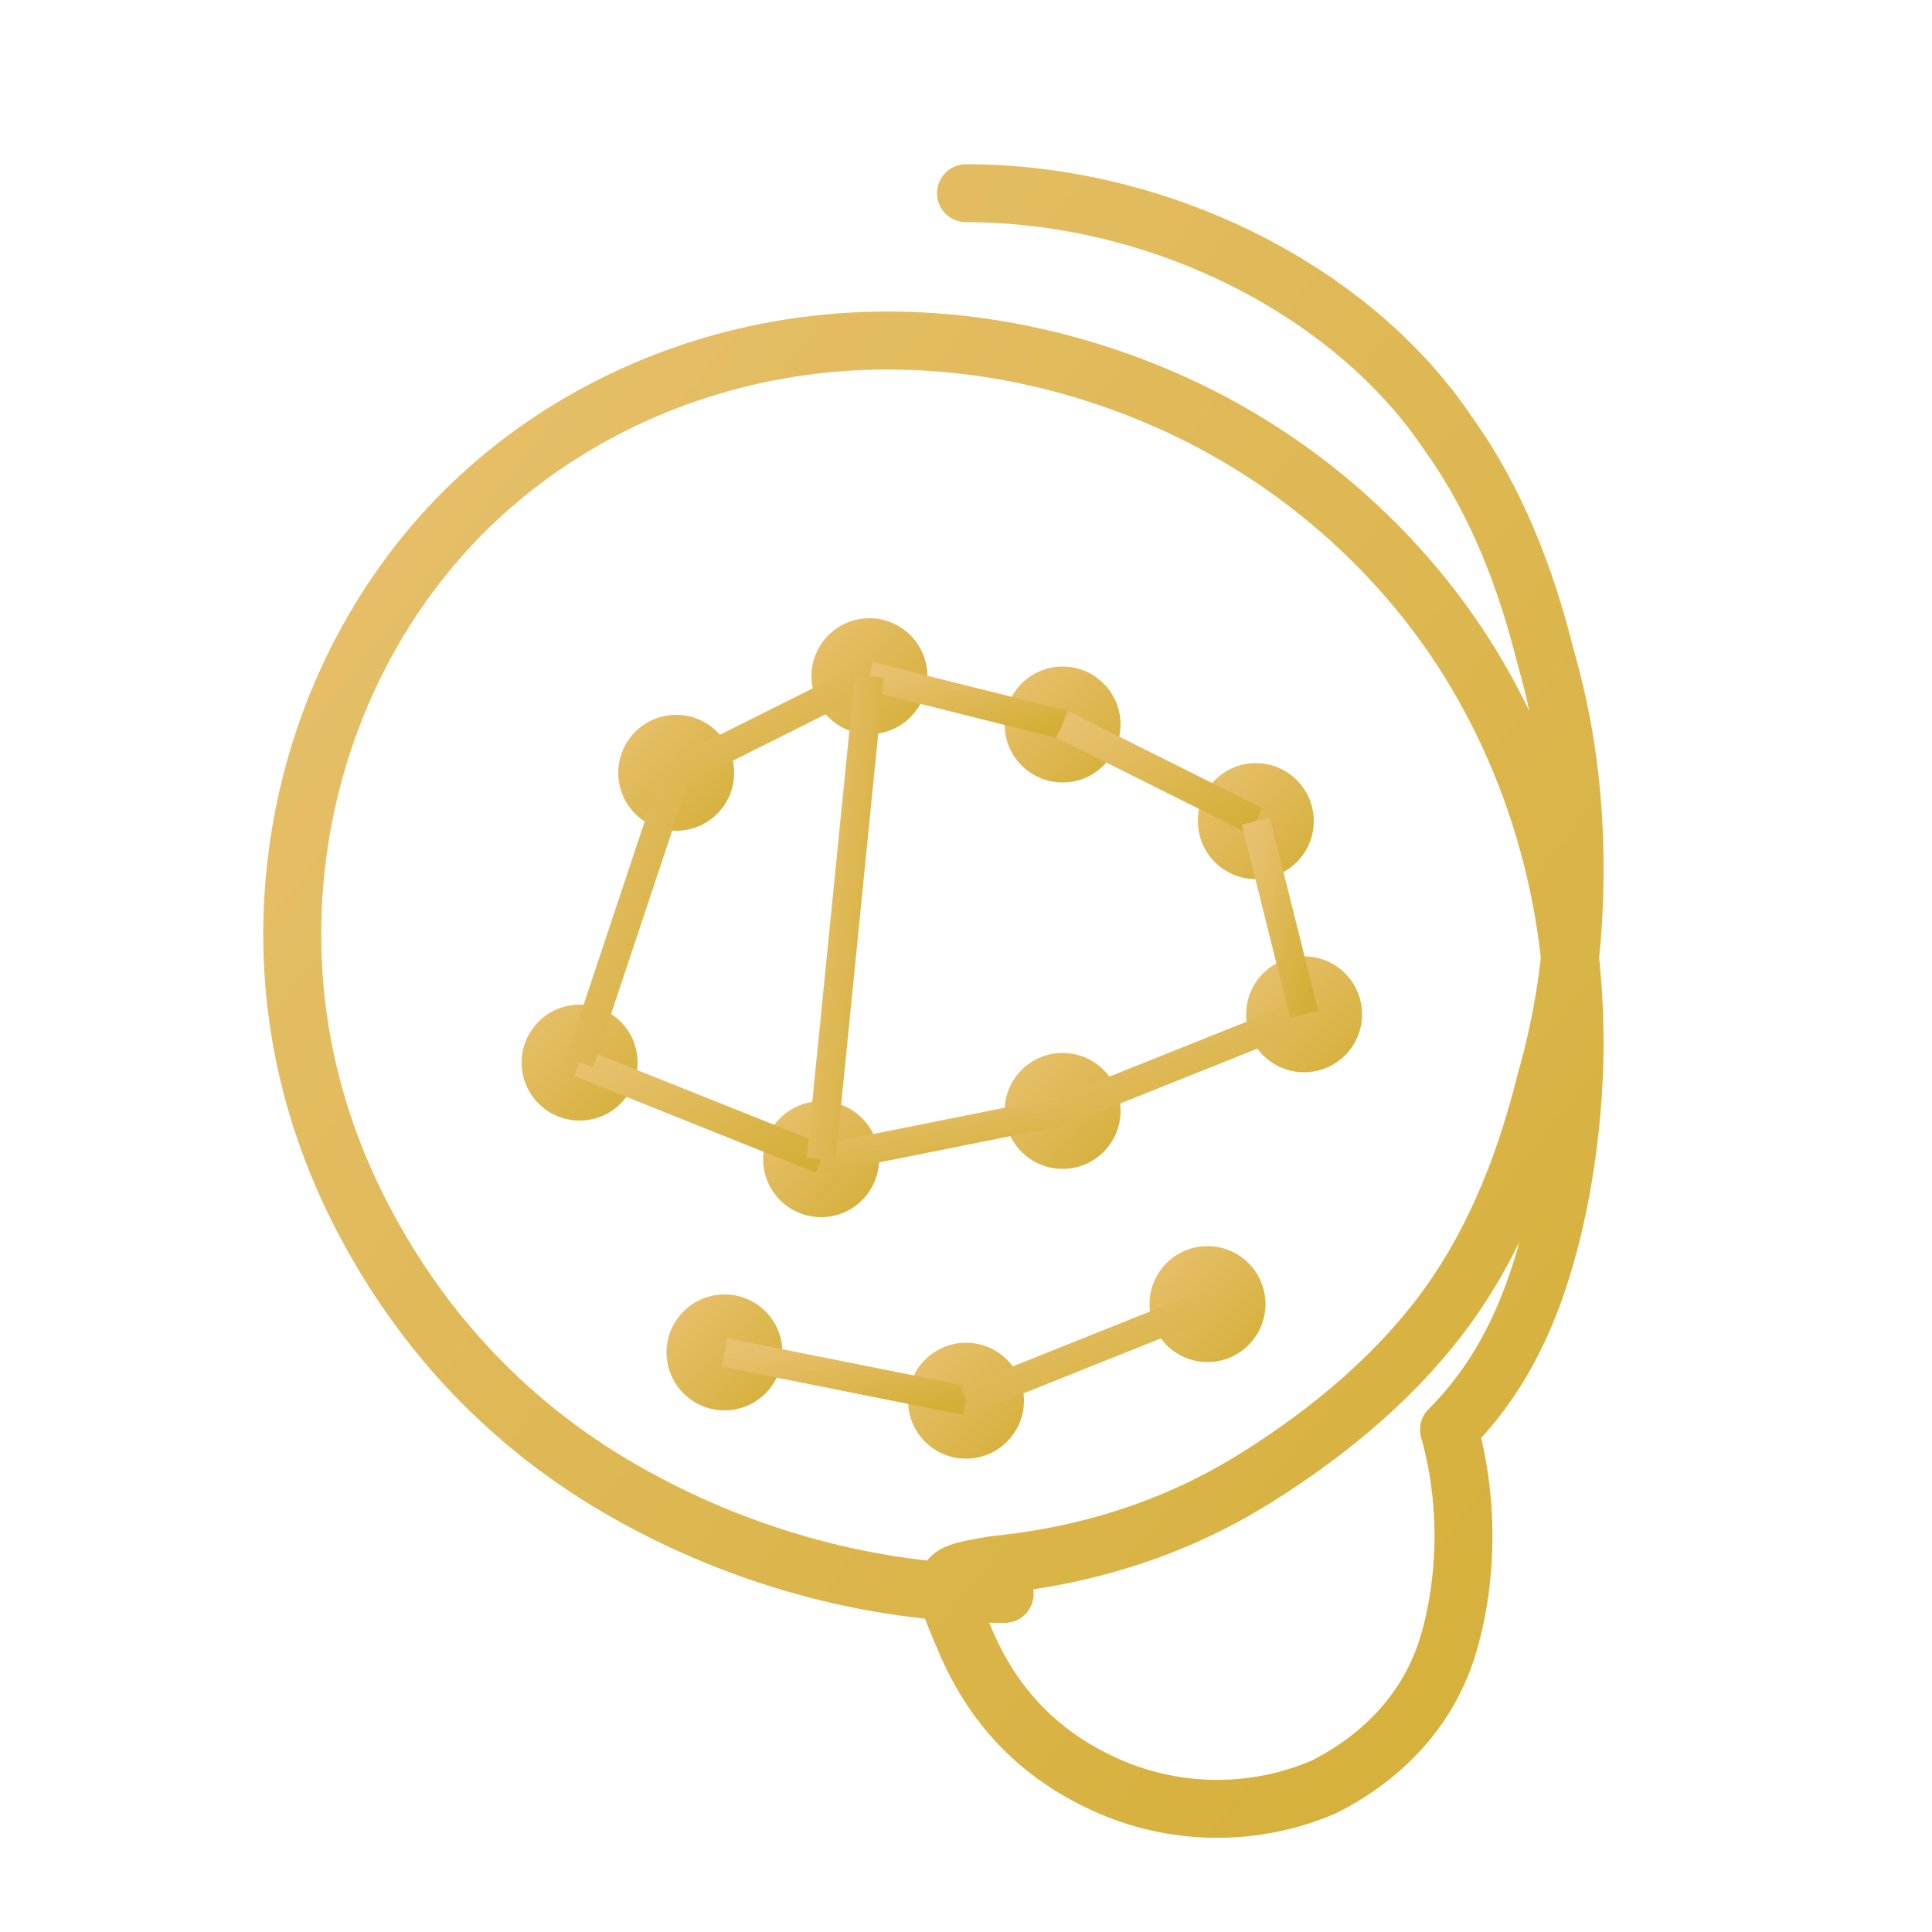
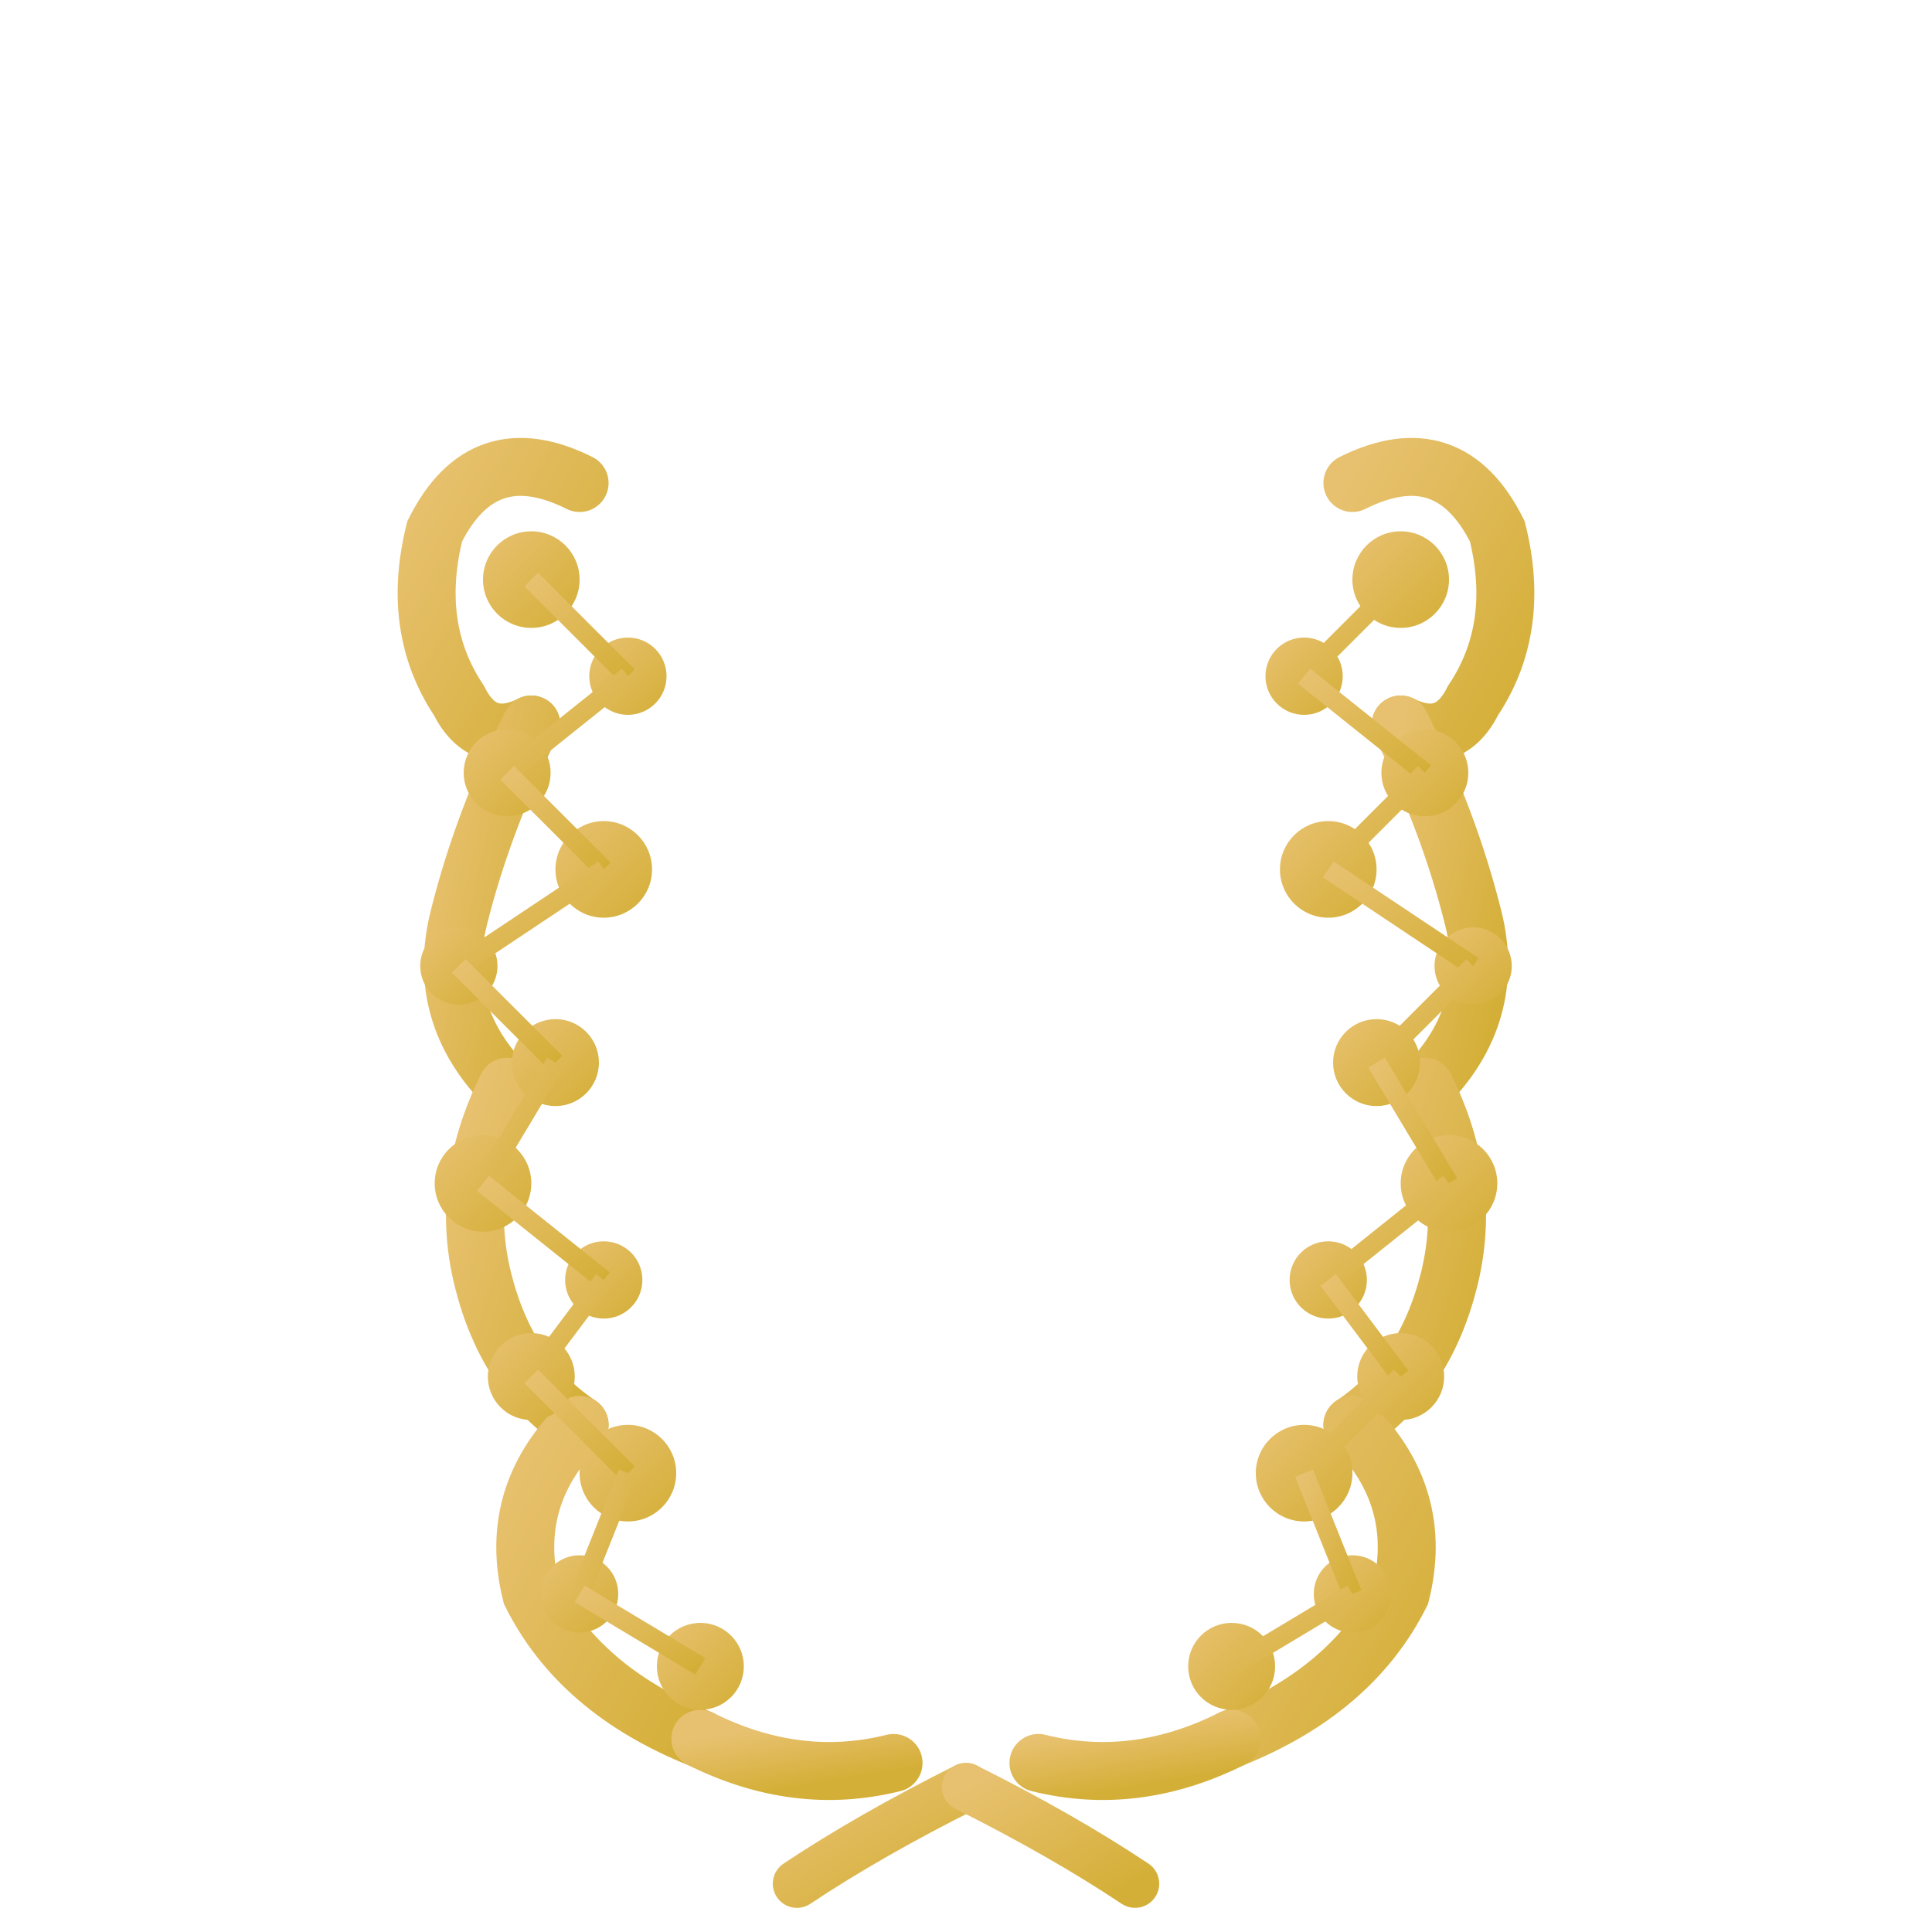
- <svg xmlns="http://www.w3.org/2000/svg" width="200" height="200" viewBox="0 0 200 200" fill="none">
+ <svg xmlns="http://www.w3.org/2000/svg" width="400" height="400" viewBox="0 0 400 400" fill="none">
  <defs>
-     <linearGradient id="brainGold" x1="0%" y1="0%" x2="100%" y2="100%">
+     <linearGradient id="goldGradient" x1="0%" y1="0%" x2="100%" y2="100%">
      <stop offset="0%" style="stop-color:#E8C170;stop-opacity:1" />
      <stop offset="100%" style="stop-color:#D4AF37;stop-opacity:1" />
    </linearGradient>
  </defs>
-   <path d="M100 20 C120 20, 140 30, 150 45 C155 52, 158 60, 160 68 C162 75, 163 82, 163 90 C163 98, 162 105, 160 112 C158 120, 155 128, 150 135 C145 142, 138 148, 130 153 C122 158, 113 161, 103 162 C97 163, 97 163, 100 170 C103 177, 108 182, 115 185 C122 188, 130 188, 137 185 C143 182, 148 177, 150 170 C152 163, 152 155, 150 148 C155 143, 158 137, 160 130 C162 123, 163 115, 163 108 C163 95, 160 82, 153 70 C146 58, 135 48, 122 42 C109 36, 95 34, 82 36 C69 38, 57 44, 48 53 C39 62, 33 74, 31 87 C29 100, 31 113, 37 125 C43 137, 52 147, 64 154 C76 161, 90 165, 104 165" stroke="url(#brainGold)" stroke-width="6" stroke-linecap="round" stroke-linejoin="round" fill="none" />
-   <circle cx="70" cy="80" r="6" fill="url(#brainGold)" />
-   <circle cx="90" cy="70" r="6" fill="url(#brainGold)" />
-   <circle cx="110" cy="75" r="6" fill="url(#brainGold)" />
-   <circle cx="130" cy="85" r="6" fill="url(#brainGold)" />
-   <circle cx="60" cy="110" r="6" fill="url(#brainGold)" />
-   <circle cx="85" cy="120" r="6" fill="url(#brainGold)" />
-   <circle cx="110" cy="115" r="6" fill="url(#brainGold)" />
-   <circle cx="135" cy="105" r="6" fill="url(#brainGold)" />
-   <circle cx="75" cy="140" r="6" fill="url(#brainGold)" />
-   <circle cx="100" cy="145" r="6" fill="url(#brainGold)" />
-   <circle cx="125" cy="135" r="6" fill="url(#brainGold)" />
-   <line x1="70" y1="80" x2="90" y2="70" stroke="url(#brainGold)" stroke-width="3" />
-   <line x1="90" y1="70" x2="110" y2="75" stroke="url(#brainGold)" stroke-width="3" />
-   <line x1="110" y1="75" x2="130" y2="85" stroke="url(#brainGold)" stroke-width="3" />
-   <line x1="60" y1="110" x2="85" y2="120" stroke="url(#brainGold)" stroke-width="3" />
-   <line x1="85" y1="120" x2="110" y2="115" stroke="url(#brainGold)" stroke-width="3" />
-   <line x1="110" y1="115" x2="135" y2="105" stroke="url(#brainGold)" stroke-width="3" />
-   <line x1="75" y1="140" x2="100" y2="145" stroke="url(#brainGold)" stroke-width="3" />
-   <line x1="100" y1="145" x2="125" y2="135" stroke="url(#brainGold)" stroke-width="3" />
-   <line x1="70" y1="80" x2="60" y2="110" stroke="url(#brainGold)" stroke-width="3" />
-   <line x1="90" y1="70" x2="85" y2="120" stroke="url(#brainGold)" stroke-width="3" />
-   <line x1="110" y1="75" x2="110" y2="115" stroke="url(#brainGold)" stroke-width="3" />
-   <line x1="130" y1="85" x2="135" y2="105" stroke="url(#brainGold)" stroke-width="3" />
+   <path d="M 120 100 Q 100 90, 90 110 Q 85 130, 95 145 Q 100 155, 110 150" stroke="url(#goldGradient)" stroke-width="12" fill="none" stroke-linecap="round" />
+   <path d="M 110 150 Q 100 170, 95 190 Q 90 210, 105 225" stroke="url(#goldGradient)" stroke-width="12" fill="none" stroke-linecap="round" />
+   <path d="M 105 225 Q 95 245, 100 265 Q 105 285, 120 295" stroke="url(#goldGradient)" stroke-width="12" fill="none" stroke-linecap="round" />
+   <path d="M 120 295 Q 105 310, 110 330 Q 120 350, 145 360" stroke="url(#goldGradient)" stroke-width="12" fill="none" stroke-linecap="round" />
+   <path d="M 145 360 Q 165 370, 185 365" stroke="url(#goldGradient)" stroke-width="12" fill="none" stroke-linecap="round" />
+   <path d="M 280 100 Q 300 90, 310 110 Q 315 130, 305 145 Q 300 155, 290 150" stroke="url(#goldGradient)" stroke-width="12" fill="none" stroke-linecap="round" />
+   <path d="M 290 150 Q 300 170, 305 190 Q 310 210, 295 225" stroke="url(#goldGradient)" stroke-width="12" fill="none" stroke-linecap="round" />
+   <path d="M 295 225 Q 305 245, 300 265 Q 295 285, 280 295" stroke="url(#goldGradient)" stroke-width="12" fill="none" stroke-linecap="round" />
+   <path d="M 280 295 Q 295 310, 290 330 Q 280 350, 255 360" stroke="url(#goldGradient)" stroke-width="12" fill="none" stroke-linecap="round" />
+   <path d="M 255 360 Q 235 370, 215 365" stroke="url(#goldGradient)" stroke-width="12" fill="none" stroke-linecap="round" />
+   <line x1="200" y1="80" x2="200" y2="370" stroke="url(#goldGradient)" stroke-width="14" stroke-linecap="round" />
+   <circle cx="110" cy="120" r="10" fill="url(#goldGradient)" />
+   <circle cx="130" cy="140" r="8" fill="url(#goldGradient)" />
+   <circle cx="105" cy="160" r="9" fill="url(#goldGradient)" />
+   <circle cx="125" cy="180" r="10" fill="url(#goldGradient)" />
+   <circle cx="95" cy="200" r="8" fill="url(#goldGradient)" />
+   <circle cx="115" cy="220" r="9" fill="url(#goldGradient)" />
+   <circle cx="100" cy="245" r="10" fill="url(#goldGradient)" />
+   <circle cx="125" cy="265" r="8" fill="url(#goldGradient)" />
+   <circle cx="110" cy="285" r="9" fill="url(#goldGradient)" />
+   <circle cx="130" cy="305" r="10" fill="url(#goldGradient)" />
+   <circle cx="120" cy="330" r="8" fill="url(#goldGradient)" />
+   <circle cx="145" cy="345" r="9" fill="url(#goldGradient)" />
+   <circle cx="290" cy="120" r="10" fill="url(#goldGradient)" />
+   <circle cx="270" cy="140" r="8" fill="url(#goldGradient)" />
+   <circle cx="295" cy="160" r="9" fill="url(#goldGradient)" />
+   <circle cx="275" cy="180" r="10" fill="url(#goldGradient)" />
+   <circle cx="305" cy="200" r="8" fill="url(#goldGradient)" />
+   <circle cx="285" cy="220" r="9" fill="url(#goldGradient)" />
+   <circle cx="300" cy="245" r="10" fill="url(#goldGradient)" />
+   <circle cx="275" cy="265" r="8" fill="url(#goldGradient)" />
+   <circle cx="290" cy="285" r="9" fill="url(#goldGradient)" />
+   <circle cx="270" cy="305" r="10" fill="url(#goldGradient)" />
+   <circle cx="280" cy="330" r="8" fill="url(#goldGradient)" />
+   <circle cx="255" cy="345" r="9" fill="url(#goldGradient)" />
+   <line x1="110" y1="120" x2="130" y2="140" stroke="url(#goldGradient)" stroke-width="4" />
+   <line x1="130" y1="140" x2="105" y2="160" stroke="url(#goldGradient)" stroke-width="4" />
+   <line x1="105" y1="160" x2="125" y2="180" stroke="url(#goldGradient)" stroke-width="4" />
+   <line x1="125" y1="180" x2="95" y2="200" stroke="url(#goldGradient)" stroke-width="4" />
+   <line x1="95" y1="200" x2="115" y2="220" stroke="url(#goldGradient)" stroke-width="4" />
+   <line x1="115" y1="220" x2="100" y2="245" stroke="url(#goldGradient)" stroke-width="4" />
+   <line x1="100" y1="245" x2="125" y2="265" stroke="url(#goldGradient)" stroke-width="4" />
+   <line x1="125" y1="265" x2="110" y2="285" stroke="url(#goldGradient)" stroke-width="4" />
+   <line x1="110" y1="285" x2="130" y2="305" stroke="url(#goldGradient)" stroke-width="4" />
+   <line x1="130" y1="305" x2="120" y2="330" stroke="url(#goldGradient)" stroke-width="4" />
+   <line x1="120" y1="330" x2="145" y2="345" stroke="url(#goldGradient)" stroke-width="4" />
+   <line x1="290" y1="120" x2="270" y2="140" stroke="url(#goldGradient)" stroke-width="4" />
+   <line x1="270" y1="140" x2="295" y2="160" stroke="url(#goldGradient)" stroke-width="4" />
+   <line x1="295" y1="160" x2="275" y2="180" stroke="url(#goldGradient)" stroke-width="4" />
+   <line x1="275" y1="180" x2="305" y2="200" stroke="url(#goldGradient)" stroke-width="4" />
+   <line x1="305" y1="200" x2="285" y2="220" stroke="url(#goldGradient)" stroke-width="4" />
+   <line x1="285" y1="220" x2="300" y2="245" stroke="url(#goldGradient)" stroke-width="4" />
+   <line x1="300" y1="245" x2="275" y2="265" stroke="url(#goldGradient)" stroke-width="4" />
+   <line x1="275" y1="265" x2="290" y2="285" stroke="url(#goldGradient)" stroke-width="4" />
+   <line x1="290" y1="285" x2="270" y2="305" stroke="url(#goldGradient)" stroke-width="4" />
+   <line x1="270" y1="305" x2="280" y2="330" stroke="url(#goldGradient)" stroke-width="4" />
+   <line x1="280" y1="330" x2="255" y2="345" stroke="url(#goldGradient)" stroke-width="4" />
+   <line x1="110" y1="120" x2="200" y2="120" stroke="url(#goldGradient)" stroke-width="3" opacity="0.6" />
+   <line x1="290" y1="120" x2="200" y2="120" stroke="url(#goldGradient)" stroke-width="3" opacity="0.6" />
+   <line x1="125" y1="180" x2="200" y2="180" stroke="url(#goldGradient)" stroke-width="3" opacity="0.6" />
+   <line x1="275" y1="180" x2="200" y2="180" stroke="url(#goldGradient)" stroke-width="3" opacity="0.6" />
+   <line x1="100" y1="245" x2="200" y2="245" stroke="url(#goldGradient)" stroke-width="3" opacity="0.6" />
+   <line x1="300" y1="245" x2="200" y2="245" stroke="url(#goldGradient)" stroke-width="3" opacity="0.6" />
+   <line x1="130" y1="305" x2="200" y2="305" stroke="url(#goldGradient)" stroke-width="3" opacity="0.6" />
+   <line x1="270" y1="305" x2="200" y2="305" stroke="url(#goldGradient)" stroke-width="3" opacity="0.6" />
+   <path d="M 200 370 Q 180 380, 165 390" stroke="url(#goldGradient)" stroke-width="10" fill="none" stroke-linecap="round" />
+   <path d="M 200 370 Q 220 380, 235 390" stroke="url(#goldGradient)" stroke-width="10" fill="none" stroke-linecap="round" />
+   <path d="M 200 370 Q 200 385, 200 395" stroke="url(#goldGradient)" stroke-width="8" fill="none" stroke-linecap="round" />
</svg>
